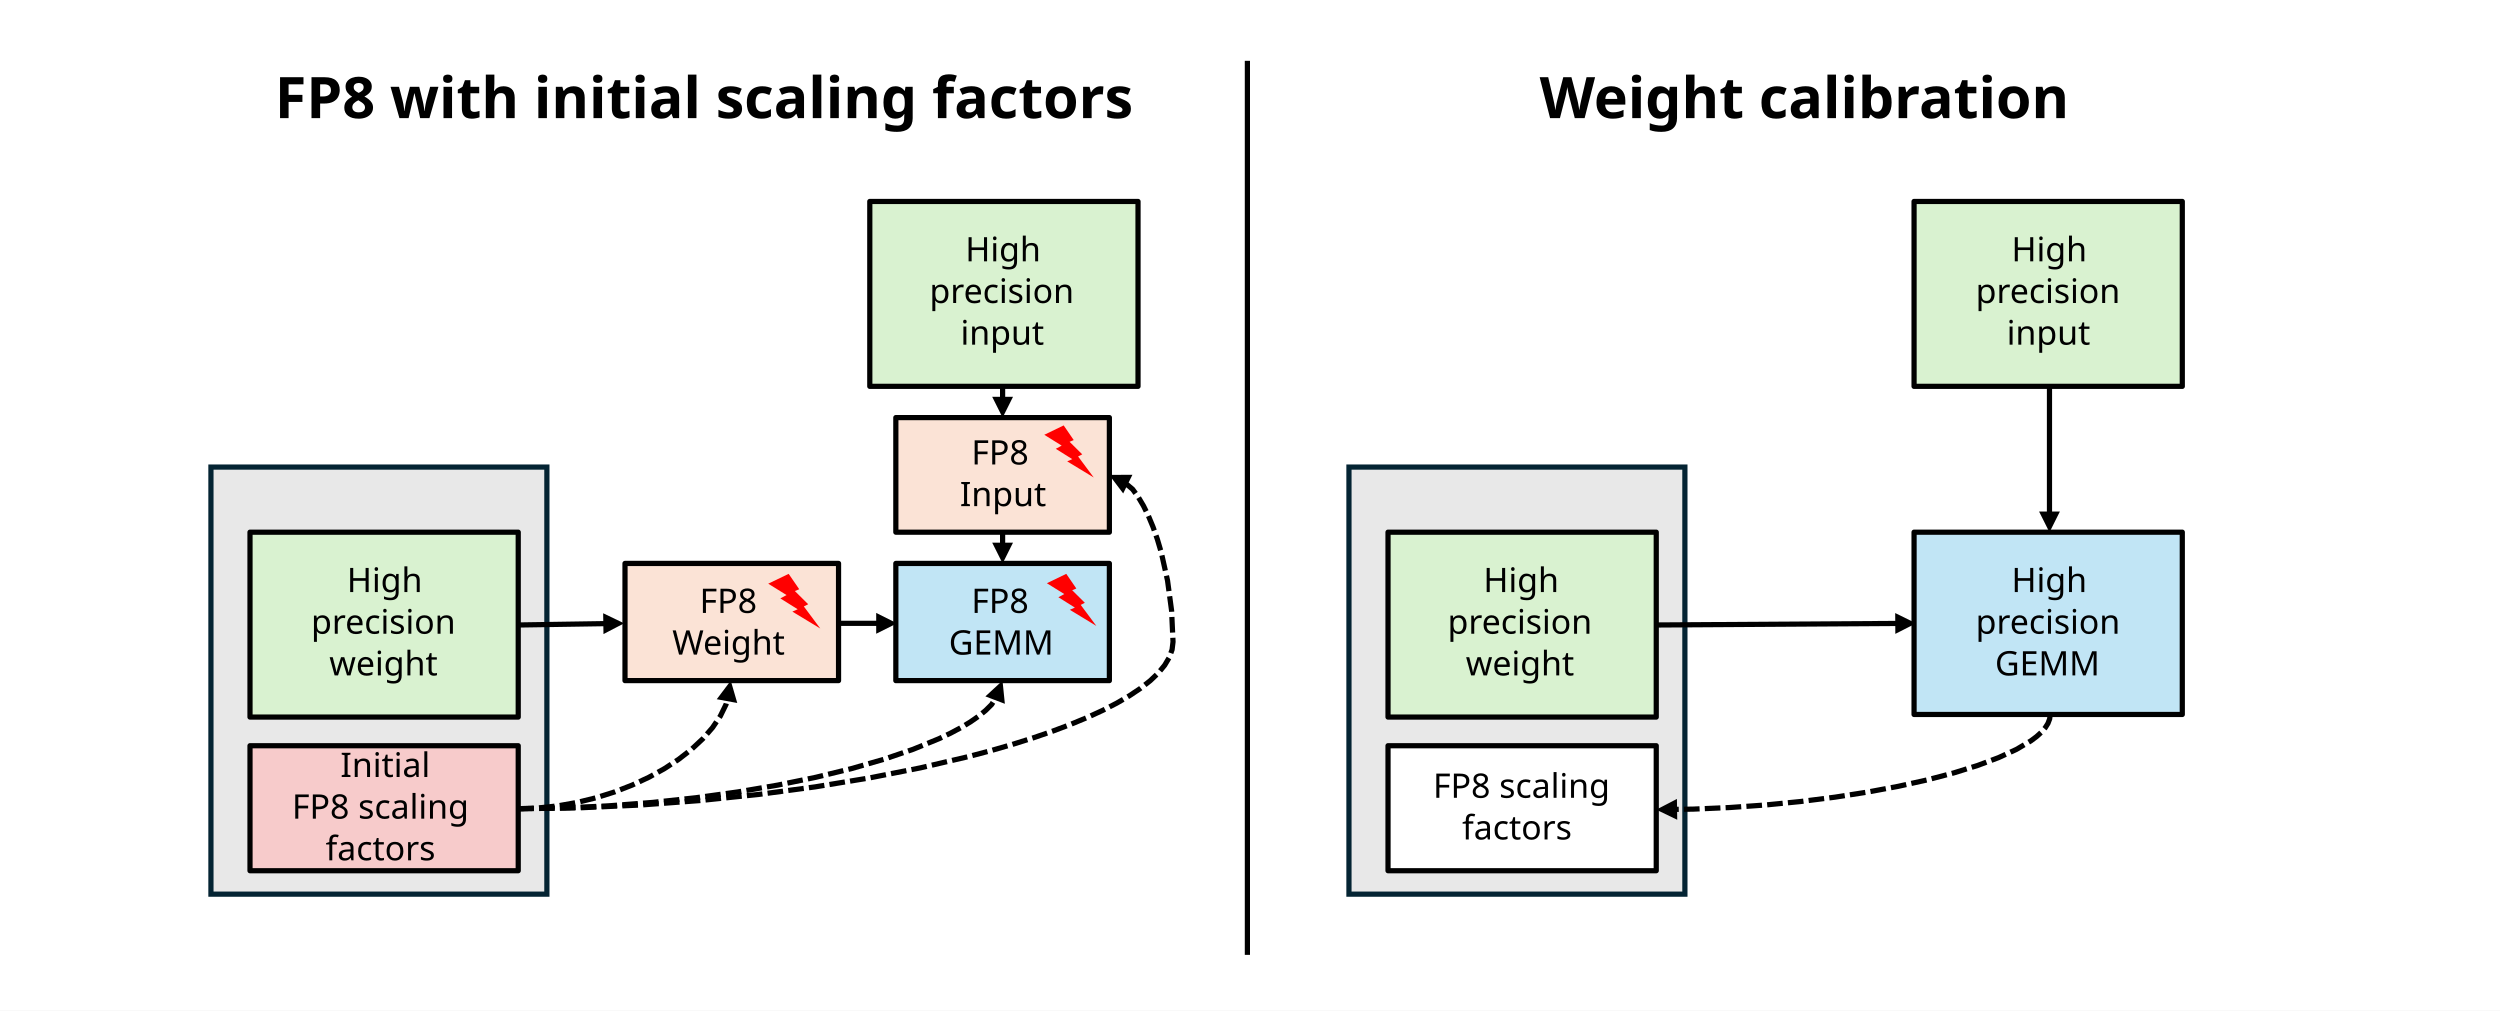
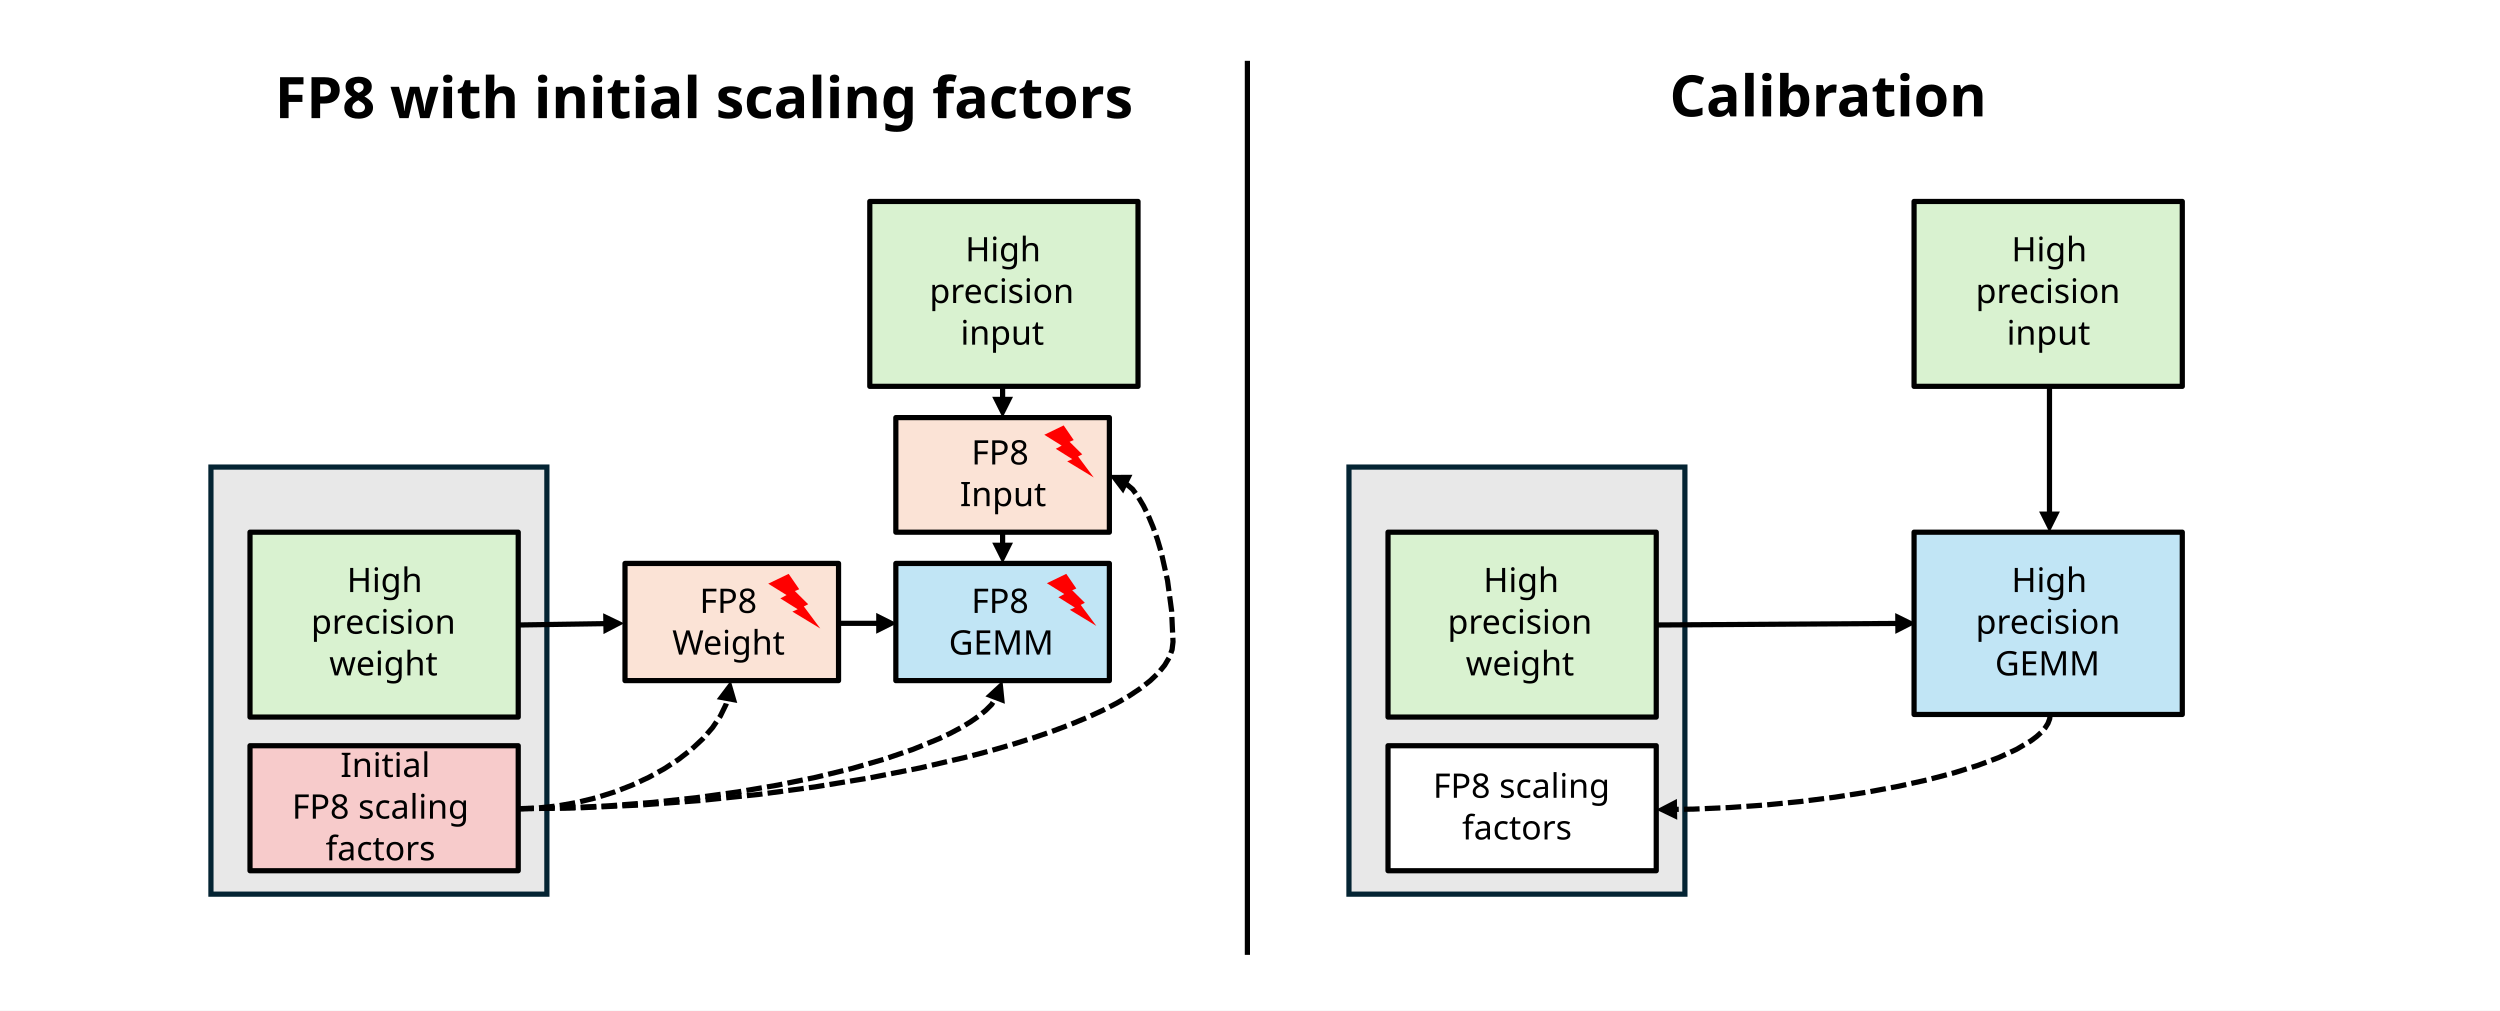
<svg xmlns="http://www.w3.org/2000/svg" width="960" height="388.064" overflow="hidden" version="1.1" id="svg41">
  <defs id="defs41">
    <clipPath clipPathUnits="userSpaceOnUse" id="clipPath41">
      <rect style="fill:none" id="rect42" width="1006.071" height="388.064" x="-19.693" y="26.643" />
    </clipPath>
  </defs>
  <g id="g41" clip-path="url(#clipPath41)" transform="translate(0,-26.6432)">
    <rect x="0" y="0" width="960" height="480" fill="#ffffff" id="rect1" />
    <rect x="81" y="206" width="129" height="164" stroke="#042433" stroke-width="2" stroke-miterlimit="8" fill="#e8e8e8" id="rect2" />
    <rect x="96" y="231" width="103" height="71" stroke="#000000" stroke-width="2" stroke-linejoin="round" stroke-miterlimit="10" fill="#d9f2d0" id="rect3" />
    <text font-family="'NVIDIA Sans', 'NVIDIA Sans_MSFontService', sans-serif" font-weight="400" font-size="13px" transform="translate(133.202,254)" id="text3">High</text>
    <text font-family="'NVIDIA Sans', 'NVIDIA Sans_MSFontService', sans-serif" font-weight="400" font-size="13px" transform="translate(119.448,270)" id="text4">precision</text>
    <text font-family="'NVIDIA Sans', 'NVIDIA Sans_MSFontService', sans-serif" font-weight="400" font-size="13px" transform="translate(126.448,286)" id="text5">weight</text>
    <rect x="96" y="313" width="103" height="48" stroke="#000000" stroke-width="2" stroke-linejoin="round" stroke-miterlimit="10" fill="#f7cbcb" id="rect5" />
    <text font-family="'NVIDIA Sans', 'NVIDIA Sans_MSFontService', sans-serif" font-weight="400" font-size="13px" transform="translate(130.702,325)" id="text6">Initial</text>
    <text font-family="'NVIDIA Sans', 'NVIDIA Sans_MSFontService', sans-serif" font-weight="400" font-size="13px" transform="translate(112.115,341)" id="text7">FP8 scaling</text>
    <text font-family="'NVIDIA Sans', 'NVIDIA Sans_MSFontService', sans-serif" font-weight="400" font-size="13px" transform="translate(125.035,357)" id="text8">factors</text>
    <rect x="240" y="243" width="82" height="45" stroke="#000000" stroke-width="2" stroke-linejoin="round" stroke-miterlimit="10" fill="#fbe3d6" id="rect8" />
    <text font-family="'NVIDIA Sans', 'NVIDIA Sans_MSFontService', sans-serif" font-weight="400" font-size="13px" transform="translate(268.651,262)" id="text9">FP8</text>
    <text font-family="'NVIDIA Sans', 'NVIDIA Sans_MSFontService', sans-serif" font-weight="400" font-size="13px" transform="translate(258.151,278)" id="text10">Weight</text>
    <rect x="344" y="187" width="82" height="44" stroke="#000000" stroke-width="2" stroke-linejoin="round" stroke-miterlimit="10" fill="#fbe3d6" id="rect10" />
    <text font-family="'NVIDIA Sans', 'NVIDIA Sans_MSFontService', sans-serif" font-weight="400" font-size="13px" transform="translate(373.003,205)" id="text11">FP8</text>
    <text font-family="'NVIDIA Sans', 'NVIDIA Sans_MSFontService', sans-serif" font-weight="400" font-size="13px" transform="translate(368.583,221)" id="text12">Input</text>
    <rect x="334" y="104" width="103" height="71" stroke="#000000" stroke-width="2" stroke-linejoin="round" stroke-miterlimit="10" fill="#d9f2d0" id="rect12" />
    <text font-family="'NVIDIA Sans', 'NVIDIA Sans_MSFontService', sans-serif" font-weight="400" font-size="13px" transform="translate(370.67,127)" id="text13">High</text>
    <text font-family="'NVIDIA Sans', 'NVIDIA Sans_MSFontService', sans-serif" font-weight="400" font-size="13px" transform="translate(356.917,143)" id="text14">precision</text>
    <text font-family="'NVIDIA Sans', 'NVIDIA Sans_MSFontService', sans-serif" font-weight="400" font-size="13px" transform="translate(368.837,159)" id="text15">input</text>
    <rect x="344" y="243" width="82" height="45" stroke="#000000" stroke-width="2" stroke-linejoin="round" stroke-miterlimit="10" fill="#c1e5f5" id="rect15" />
    <text font-family="'NVIDIA Sans', 'NVIDIA Sans_MSFontService', sans-serif" font-weight="400" font-size="13px" transform="translate(373,262)" id="text16">FP8</text>
    <text font-family="'NVIDIA Sans', 'NVIDIA Sans_MSFontService', sans-serif" font-weight="400" font-size="13px" transform="translate(364.333,278)" id="text17">GEMM</text>
    <path d="M 0.016,-1 34.018,-0.465 33.987,1.535 -0.016,1 Z M 32.733,-3.485 40.669,0.64 32.607,4.514 Z" transform="matrix(1,0,0,-1,199,266.64)" id="path17" />
    <path d="m 322,265 h 15.791 v 2 H 322 Z m 14.458,-3 8,4 -8,4 z" id="path18" />
    <path d="m 386,231 v 5.349 h -2 V 231 Z m 3,4.016 -4,8 -4,-8 z" id="path19" />
    <path d="m 386,175 v 5.349 h -2 V 175 Z m 3,4.016 -4,8 -4,-8 z" id="path20" />
    <path d="m 302.844,247 4.063,5.911 -1.676,0.697 5.118,5.065 -1.676,0.846 6.327,8.481 -10.73,-6.499 2.047,-0.903 -6.667,-4.163 2.389,-1.286 -7.039,-4.367 z" fill="#ff0000" fill-rule="evenodd" id="path21" />
    <path d="m 408.452,190 3.86,5.63 -1.592,0.664 4.862,4.824 -1.592,0.805 6.01,8.077 -10.193,-6.19 1.944,-0.859 -6.333,-3.965 2.269,-1.225 -6.687,-4.159 z" fill="#ff0000" fill-rule="evenodd" id="path22" />
    <path d="m 409.452,247 3.86,5.63 -1.592,0.664 4.862,4.824 -1.592,0.805 6.01,8.077 -10.193,-6.19 1.944,-0.859 -6.333,-3.965 2.269,-1.225 -6.687,-4.159 z" fill="#ff0000" fill-rule="evenodd" id="path23" />
    <path d="M 0.037,-0.999 6.033,-0.778 5.959,1.221 -0.037,0.999 Z M 8.101,-0.674 14.066,-0.027 13.85,1.962 7.885,1.315 Z M 16.114,0.248 22.021,1.298 21.671,3.268 15.764,2.217 Z M 24.039,1.736 29.865,3.172 29.386,5.114 23.56,3.678 Z m 7.801,2.035 5.504,1.741 0.272,0.106 -0.725,1.864 -0.242,-0.094 0.061,0.021 -5.473,-1.731 z m 7.64,2.572 4.669,1.817 0.956,0.447 -0.847,1.812 -0.926,-0.433 0.061,0.026 -4.639,-1.805 z m 7.438,3.111 3.679,1.719 1.756,0.974 -0.97,1.749 -1.726,-0.957 0.061,0.031 -3.648,-1.705 z m 7.184,3.663 2.525,1.4 2.666,1.747 -1.096,1.673 -2.635,-1.726 0.063,0.038 -2.493,-1.382 z m 6.863,4.243 1.216,0.797 3.653,2.84 -1.228,1.579 -3.621,-2.815 0.066,0.047 -1.182,-0.774 z m 6.498,4.944 4.161,3.886 0.269,0.309 -1.508,1.313 -0.235,-0.27 0.072,0.074 -4.123,-3.85 z m 5.744,5.704 2.187,2.512 1.566,2.308 -1.655,1.123 -1.533,-2.259 0.073,0.095 -2.147,-2.467 z m 4.876,6.475 0.363,0.535 2.281,4.66 0.123,0.512 -1.944,0.468 -0.098,-0.405 0.074,0.205 -2.202,-4.498 0.071,0.122 -0.323,-0.476 z m 3.236,7.651 0.065,0.269 -1.944,0.468 -0.065,-0.269 z m 2.787,-1.529 -2.492,8.59 -5.377,-7.147 z" transform="matrix(1,0,0,-1,199,337.194)" id="path24" />
    <path d="M 0.016,-1 6.015,-0.903 5.983,1.097 -0.016,1 Z M 8.015,-0.87 14.014,-0.773 13.982,1.227 7.983,1.13 Z m 7.999,0.13 1.429,0.023 4.597,0.219 -0.095,1.998 -4.581,-0.218 0.031,0.001 -1.413,-0.023 z m 8.024,0.337 5.993,0.285 -0.095,1.998 -5.993,-0.285 z m 7.991,0.381 2.72,0.13 3.297,0.257 -0.156,1.994 -3.282,-0.256 0.03,0.002 -2.705,-0.129 z M 40.04,0.52 46.022,0.987 45.866,2.981 39.884,2.514 Z M 48.016,1.142 51.782,1.436 54.021,1.679 53.806,3.667 51.581,3.426 51.611,3.429 47.86,3.136 Z m 7.994,0.751 5.965,0.645 -0.215,1.988 -5.965,-0.645 z m 7.954,0.861 4.443,0.481 1.547,0.215 -0.275,1.981 -1.532,-0.213 0.03,0.004 -4.428,-0.479 z m 7.97,0.97 5.943,0.825 -0.275,1.981 -5.943,-0.825 z m 7.924,1.1 4.628,0.642 1.339,0.229 L 85.488,7.667 84.164,7.441 84.195,7.446 79.582,6.806 Z M 87.796,6.033 93.711,7.043 93.374,9.014 87.46,8.004 Z m 7.886,1.347 4.203,0.718 1.733,0.355 -0.401,1.959 -1.717,-0.352 0.033,0.006 -4.187,-0.715 z m 7.896,1.475 5.877,1.206 -0.402,1.959 -5.877,-1.206 z m 7.836,1.607 3.057,0.627 2.834,0.69 -0.473,1.943 -2.817,-0.685 0.036,0.008 -3.038,-0.623 z m 7.834,1.789 5.83,1.419 -0.473,1.943 -5.83,-1.419 z m 7.773,1.891 1.085,0.264 4.733,1.361 -0.553,1.922 -4.713,-1.355 0.04,0.011 -1.065,-0.259 z m 7.74,2.178 5.766,1.658 -0.553,1.922 -5.766,-1.658 z m 7.707,2.313 5.679,1.938 -0.646,1.893 -5.679,-1.938 z m 7.572,2.583 1.951,0.666 3.7,1.516 -0.759,1.851 -3.672,-1.505 0.057,0.021 -1.923,-0.656 z m 7.501,2.941 4.424,1.813 1.151,0.549 -0.861,1.805 -1.126,-0.537 0.051,0.023 -4.397,-1.802 z m 7.38,3.223 1.496,0.714 3.871,2.066 -0.942,1.764 -3.85,-2.055 0.04,0.02 -1.476,-0.704 z m 7.13,3.832 2.082,1.258 2.982,2.073 -1.142,1.642 -2.956,-2.054 0.054,0.035 -2.054,-1.241 z m 6.687,4.626 1.439,1.176 2.398,2.378 0.577,0.936 -1.703,1.049 -0.514,-0.835 0.147,0.185 -2.279,-2.26 0.072,0.064 -1.402,-1.145 z m 5.463,6.192 0.25,0.405 -1.703,1.049 -0.249,-0.405 z m 2.666,-1.735 -0.904,8.898 -6.576,-6.062 z" transform="matrix(1,0,0,-1,199,337.194)" id="path25" />
    <path d="M 0.016,-1 6.015,-0.906 5.984,1.094 -0.016,1 Z M 8.015,-0.875 14.014,-0.781 13.983,1.219 7.983,1.125 Z m 7.999,0.125 5.999,0.094 -0.031,2 -5.999,-0.094 z m 8.029,0.14 5.994,0.275 -0.092,1.998 -5.994,-0.275 z m 7.992,0.367 5.994,0.275 L 37.936,2.03 31.942,1.754 Z M 40.026,0.123 46.019,0.398 45.928,2.396 39.934,2.121 Z m 8.019,0.4 5.983,0.45 -0.15,1.994 -5.983,-0.45 z M 56.022,1.123 62.005,1.573 61.855,3.568 55.872,3.118 Z m 7.977,0.6 5.979,0.45 0.033,0.003 -0.207,1.989 -0.018,-0.002 0.029,0.003 -5.965,-0.449 z M 72,2.384 77.968,3.006 77.761,4.996 71.793,4.373 Z m 7.957,0.83 5.968,0.622 -0.207,1.989 -5.968,-0.622 z m 7.957,0.83 4.53,0.472 1.461,0.196 -0.265,1.982 -1.447,-0.194 0.029,0.003 -4.516,-0.471 z m 7.974,0.933 5.947,0.796 -0.265,1.982 -5.947,-0.796 z m 7.929,1.061 5.947,0.796 -0.265,1.982 -5.947,-0.796 z m 7.93,1.061 2.427,0.325 3.534,0.582 -0.325,1.973 -3.519,-0.579 0.03,0.004 -2.413,-0.323 z m 7.934,1.231 5.92,0.974 -0.324,1.973 -5.921,-0.974 z m 7.894,1.299 5.92,0.974 -0.325,1.973 -5.92,-0.974 z m 7.922,1.321 5.886,1.163 -0.387,1.962 -5.887,-1.164 z m 7.848,1.551 5.887,1.164 -0.388,1.962 -5.886,-1.164 z m 7.849,1.551 3.498,0.692 2.404,0.564 -0.457,1.947 -2.387,-0.56 0.035,0.007 -3.481,-0.688 z m 7.849,1.712 5.842,1.37 -0.457,1.947 -5.842,-1.37 z m 7.789,1.827 5.841,1.37 -0.456,1.947 -5.842,-1.37 z m 7.806,1.879 5.798,1.541 -0.513,1.933 -5.799,-1.541 z m 7.748,2.074 5.764,1.666 -0.555,1.921 -5.764,-1.666 z m 7.708,2.229 5.723,1.802 -0.6,1.908 -5.723,-1.802 z m 7.631,2.402 0.212,0.067 5.489,1.886 -0.65,1.891 -5.477,-1.882 0.025,0.008 -0.199,-0.063 z m 7.592,2.603 0.055,0.019 5.588,2.105 -0.705,1.872 -5.574,-2.099 0.027,0.01 -0.041,-0.014 z m 7.539,2.857 5.542,2.299 -0.766,1.847 -5.542,-2.299 z m 7.401,3.133 4.585,2.108 0.887,0.456 -0.915,1.778 -0.867,-0.446 0.04,0.019 -4.566,-2.099 z m 7.251,3.48 2.806,1.444 2.503,1.457 -1.007,1.728 -2.48,-1.444 0.046,0.025 -2.783,-1.432 z m 7.037,3.908 0.695,0.405 4.359,2.92 0.07,0.055 -1.237,1.571 -0.04,-0.031 0.062,0.045 -4.301,-2.881 0.054,0.033 -0.668,-0.389 z m 6.695,4.617 2.13,1.677 2.447,2.34 -1.382,1.446 -2.413,-2.306 0.073,0.063 -2.092,-1.647 z m 6.009,5.575 1.803,2.197 1.687,2.849 -1.721,1.019 -1.648,-2.783 0.087,0.125 -1.754,-2.138 z m 4.288,7.08 0.519,1.444 0.388,3.199 -0.075,1.634 -1.998,-0.092 0.072,-1.55 0.006,0.167 -0.364,-3.004 0.051,0.218 -0.481,-1.338 z m 0.74,8.275 -0.276,5.994 -1.998,-0.092 0.276,-5.994 z m -0.368,7.992 -0.021,0.462 -0.75,5.575 -1.982,-0.267 0.744,-5.532 -0.008,0.087 0.019,-0.418 z m -1.038,8.019 -0.552,4.11 -0.423,1.892 -1.952,-0.436 0.413,-1.85 -0.015,0.085 0.547,-4.068 z m -1.411,7.954 -1.308,5.856 -1.952,-0.436 1.308,-5.856 z m -1.815,7.86 -1.268,4.276 -0.529,1.5 -1.886,-0.664 0.52,-1.477 -0.016,0.048 1.262,-4.252 z m -2.461,7.662 -0.475,1.35 -1.776,4.269 -1.847,-0.768 1.766,-4.244 -0.02,0.053 0.466,-1.325 z m -3.159,7.473 -1.084,2.197 -1.85,3.12 -1.72,-1.02 1.83,-3.087 -0.036,0.067 1.067,-2.162 z m -4.134,7.032 -1.238,1.698 -3.124,2.632 -1.289,-1.53 3.032,-2.554 -0.163,0.176 1.166,-1.6 z m -2.038,6.56 -8.945,-0.04 5.399,-7.131 z" transform="matrix(1,0,0,-1,199,337.214)" id="path26" />
    <rect x="518" y="206" width="129" height="164" stroke="#042433" stroke-width="2" stroke-miterlimit="8" fill="#e8e8e8" id="rect26" />
    <rect x="533" y="231" width="103" height="71" stroke="#000000" stroke-width="2" stroke-linejoin="round" stroke-miterlimit="10" fill="#d9f2d0" id="rect27" />
    <text font-family="'NVIDIA Sans', 'NVIDIA Sans_MSFontService', sans-serif" font-weight="400" font-size="13px" transform="translate(569.617,254)" id="text27">High</text>
    <text font-family="'NVIDIA Sans', 'NVIDIA Sans_MSFontService', sans-serif" font-weight="400" font-size="13px" transform="translate(555.863,270)" id="text28">precision</text>
    <text font-family="'NVIDIA Sans', 'NVIDIA Sans_MSFontService', sans-serif" font-weight="400" font-size="13px" transform="translate(562.863,286)" id="text29">weight</text>
    <rect x="533" y="313" width="103" height="48" stroke="#000000" stroke-width="2" stroke-linejoin="round" stroke-miterlimit="10" fill="#ffffff" id="rect29" />
    <text font-family="'NVIDIA Sans', 'NVIDIA Sans_MSFontService', sans-serif" font-weight="400" font-size="13px" transform="translate(550.28,333)" id="text30">FP8 scaling</text>
    <text font-family="'NVIDIA Sans', 'NVIDIA Sans_MSFontService', sans-serif" font-weight="400" font-size="13px" transform="translate(561.447,349)" id="text31">factors</text>
    <rect x="735" y="104" width="103" height="71" stroke="#000000" stroke-width="2" stroke-linejoin="round" stroke-miterlimit="10" fill="#d9f2d0" id="rect31" />
    <text font-family="'NVIDIA Sans', 'NVIDIA Sans_MSFontService', sans-serif" font-weight="400" font-size="13px" transform="translate(772.407,127)" id="text32">High</text>
    <text font-family="'NVIDIA Sans', 'NVIDIA Sans_MSFontService', sans-serif" font-weight="400" font-size="13px" transform="translate(758.653,143)" id="text33">precision</text>
    <text font-family="'NVIDIA Sans', 'NVIDIA Sans_MSFontService', sans-serif" font-weight="400" font-size="13px" transform="translate(770.573,159)" id="text34">input</text>
    <rect x="735" y="231" width="103" height="70" stroke="#000000" stroke-width="2" stroke-linejoin="round" stroke-miterlimit="10" fill="#c1e5f5" id="rect34" />
    <text font-family="'NVIDIA Sans', 'NVIDIA Sans_MSFontService', sans-serif" font-weight="400" font-size="13px" transform="translate(772.407,254)" id="text35">High</text>
    <text font-family="'NVIDIA Sans', 'NVIDIA Sans_MSFontService', sans-serif" font-weight="400" font-size="13px" transform="translate(758.653,270)" id="text36">precision</text>
    <text font-family="'NVIDIA Sans', 'NVIDIA Sans_MSFontService', sans-serif" font-weight="400" font-size="13px" transform="translate(766.073,286)" id="text37">GEMM</text>
    <path d="M 0.006,-1 93.119,-0.403 93.106,1.597 -0.006,1 Z M 91.805,-3.411 99.779,0.64 91.754,4.589 Z" transform="matrix(1,0,0,-1,636,266.64)" id="path37" />
    <path d="m 788,175 v 49.395 h -2 V 175 Z m 3,48.061 -4,8 -4,-8 z" id="path38" />
    <path d="m 788.277,301.127 -0.235,1.83 -0.725,1.912 -1.157,1.852 -0.337,0.389 -1.512,-1.309 0.286,-0.33 -0.092,0.124 1.064,-1.702 -0.087,0.175 0.649,-1.71 -0.057,0.228 0.219,-1.713 z m -3.865,7.565 -1.743,1.579 -2.308,1.723 -0.836,0.493 -1.017,-1.722 0.789,-0.465 -0.09,0.059 2.228,-1.663 -0.073,0.061 1.707,-1.547 z m -6.609,4.813 -3.055,1.804 -2.319,1.069 -0.837,-1.817 2.274,-1.047 -0.091,0.047 3.011,-1.778 z m -7.191,3.709 -2.795,1.287 -2.806,1.05 -0.701,-1.873 2.772,-1.037 -0.068,0.028 2.762,-1.272 z m -7.474,3.039 -3.452,1.291 -2.263,0.706 -0.595,-1.91 2.237,-0.697 -0.053,0.019 3.425,-1.282 z m -7.625,2.592 -5.053,1.575 -0.727,0.191 -0.509,-1.935 0.706,-0.185 -0.044,0.013 5.032,-1.568 z m -7.715,2.274 -5.803,1.524 -0.508,-1.934 5.803,-1.524 z m -7.776,2.034 -5.857,1.301 -0.434,-1.952 5.857,-1.302 z m -7.81,1.735 -3.065,0.682 -2.844,0.533 -0.368,-1.966 2.827,-0.53 -0.033,0.007 3.049,-0.678 z m -7.875,1.583 -5.897,1.105 -0.368,-1.966 5.897,-1.105 z m -7.897,1.453 -5.929,0.925 -0.308,-1.976 5.929,-0.925 z m -7.905,1.233 -3.789,0.591 -2.176,0.276 -0.252,-1.984 2.163,-0.274 -0.029,0.004 3.775,-0.589 z m -7.949,1.118 -5.952,0.755 -0.252,-1.984 5.952,-0.755 z m -7.937,1.007 -0.987,0.125 -5.008,0.495 -0.197,-1.99 4.995,-0.494 -0.028,0.003 0.974,-0.123 z m -7.985,0.817 -5.971,0.59 -0.197,-1.991 5.971,-0.59 z m -7.992,0.749 -5.985,0.427 -0.142,-1.995 5.985,-0.427 z m -7.98,0.569 -4.417,0.315 -1.598,0.069 -0.087,-1.998 1.585,-0.069 -0.028,0.002 4.403,-0.314 z m -8.013,0.471 -5.994,0.261 -0.087,-1.998 5.994,-0.261 z m -7.992,0.348 -2.493,0.109 -3.533,0.052 -0.03,-2 3.519,-0.052 -0.029,10e-4 2.479,-0.108 z m -8.026,0.19 -1.98,0.03 -0.03,-2 1.98,-0.029 z m -0.603,3.01 -8.058,-3.881 7.94,-4.118 z" id="path39" />
    <path d="M 479,50 V 393.312" stroke="#000000" stroke-width="2" stroke-miterlimit="8" fill="none" fill-rule="evenodd" id="path40" />
    <text font-family="'NVIDIA Sans', 'NVIDIA Sans_MSFontService', sans-serif" font-weight="700" font-size="22px" transform="translate(105.552,72)" id="text40">FP8 with initial scaling factors</text>
-     <text font-family="'NVIDIA Sans', 'NVIDIA Sans_MSFontService', sans-serif" font-weight="700" font-size="22px" transform="translate(591.229,72)" id="text41">Weight calibration</text>
+     <text font-family="'NVIDIA Sans', 'NVIDIA Sans_MSFontService', sans-serif" font-weight="700" font-size="22px" id="text41" x="641.109" y="71.335">Calibration</text>
  </g>
</svg>
